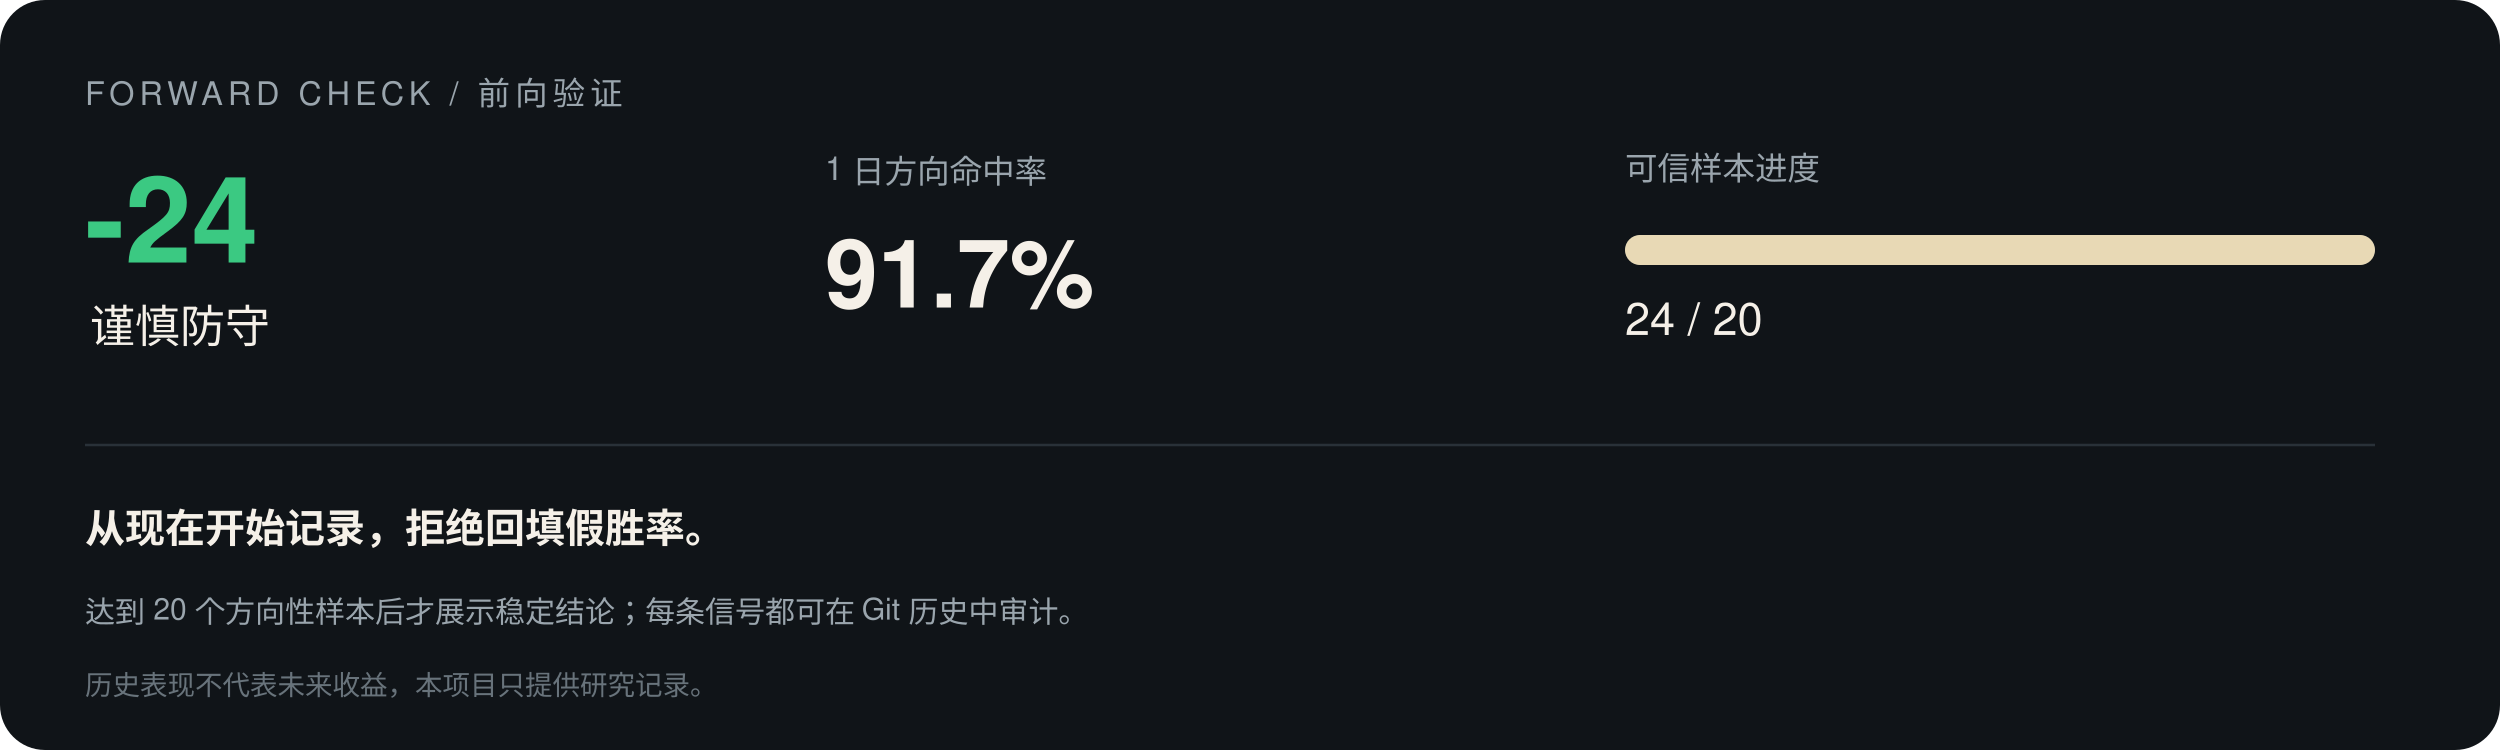
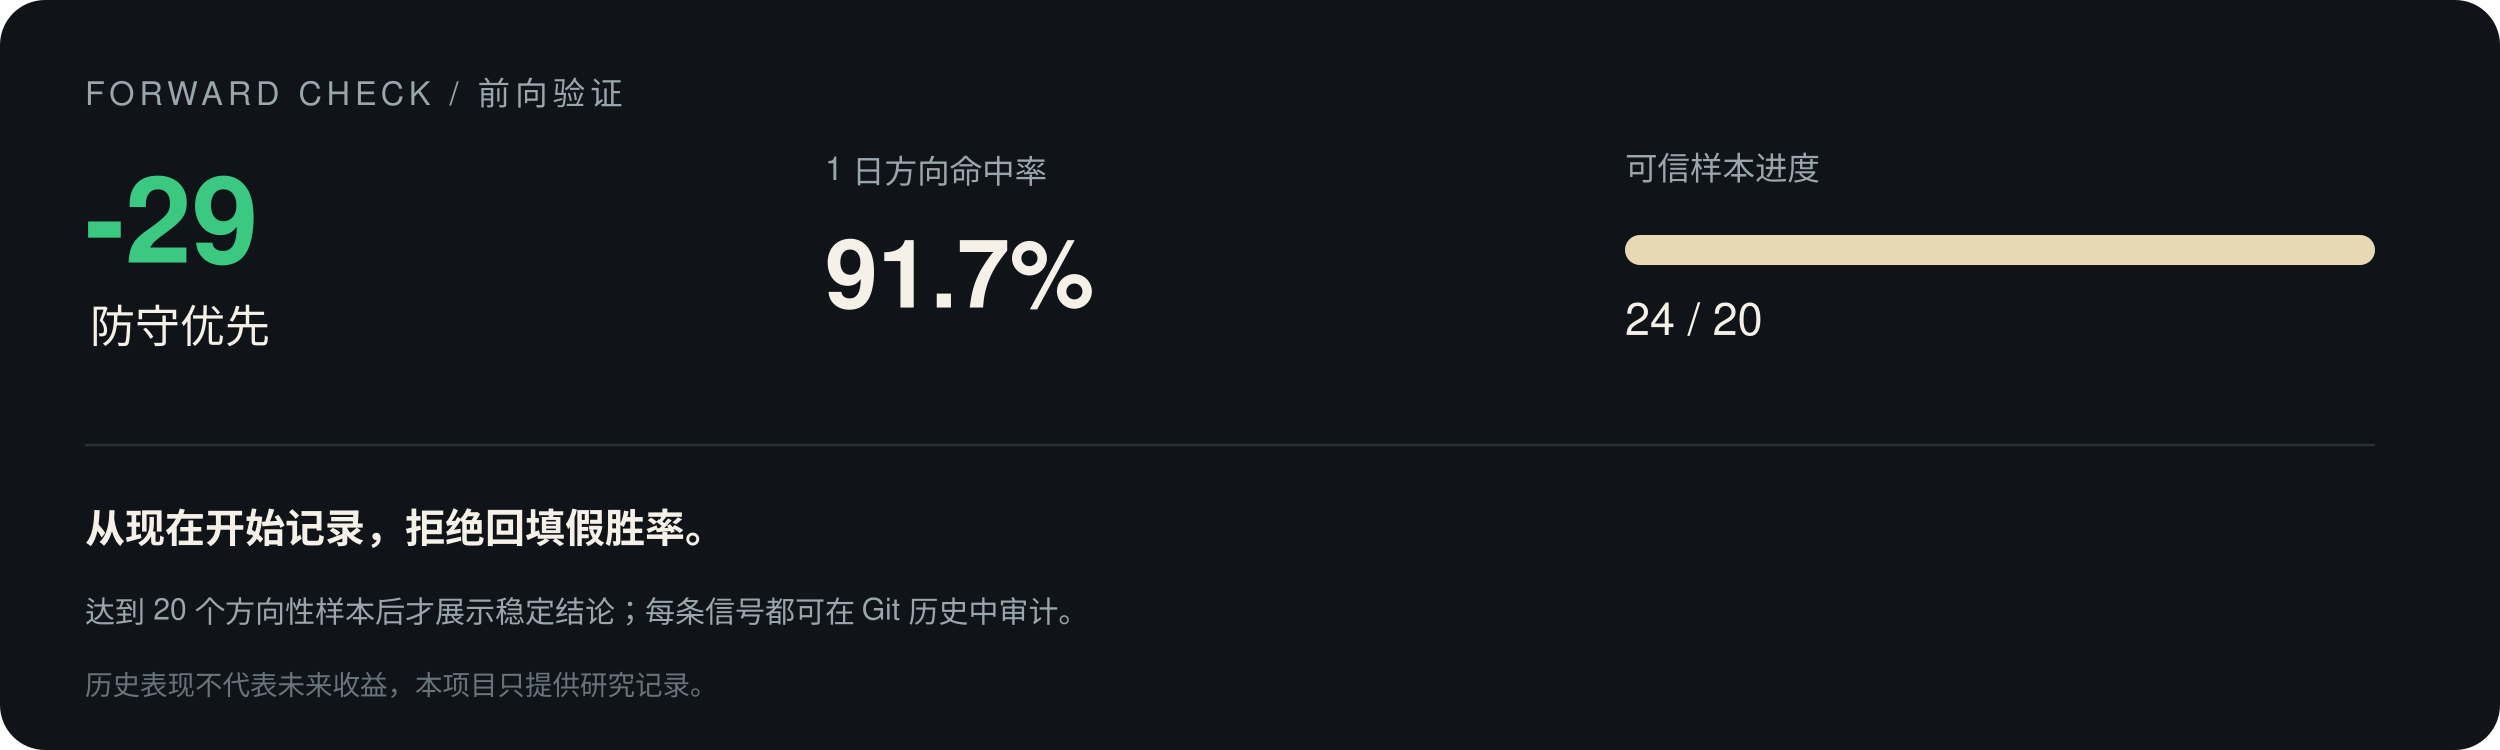
<svg xmlns="http://www.w3.org/2000/svg" width="1000" height="300" viewBox="0 0 1000 300" font-family="-apple-system,Segoe UI,Helvetica,Arial,sans-serif">
  <rect width="1000" height="300" rx="18" fill="#101418" />
  <text x="34" y="42" font-size="13" letter-spacing="2" fill="#9aa5ad">FORWARD CHECK / 前向验证</text>
-   <text x="34" y="105" font-size="48" font-weight="700" fill="#3bc982">-24</text>
-   <text x="36" y="137" font-size="18" fill="#f5f0e8">谨慎防守</text>
+   <text x="34" y="105" font-size="48" font-weight="700" fill="#3bc982">-29</text>
+   <text x="36" y="137" font-size="18" fill="#f5f0e8">防守优先</text>
  <text x="330" y="72" font-size="13" fill="#9aa5ad">1 日方向命中率</text>
  <text x="330" y="123" font-size="38" font-weight="700" fill="#f5f0e8">91.7%</text>
  <text x="650" y="72" font-size="13" fill="#9aa5ad">可信样本进度</text>
  <rect x="650" y="94" width="300" height="12" rx="6" fill="#293138" />
  <rect x="650" y="94" width="300.0" height="12" rx="6" fill="#e8d9b5" />
  <text x="650" y="134" font-size="18" fill="#f5f0e8">24 / 20</text>
  <line x1="34" y1="178" x2="950" y2="178" stroke="#293138" />
  <text x="34" y="217" font-size="16" font-weight="600" fill="#f5f0e8">从现在开始记录，拒绝回填假胜率。</text>
  <text x="34" y="249" font-size="12" fill="#9aa5ad">达到 20 个方向性样本后才展示稳定结论；每条信号都可在 Git 历史中审计。</text>
  <text x="34" y="278" font-size="11" fill="#68737b">历史表现不代表未来收益，本项目只提供研究记录。</text>
</svg>
